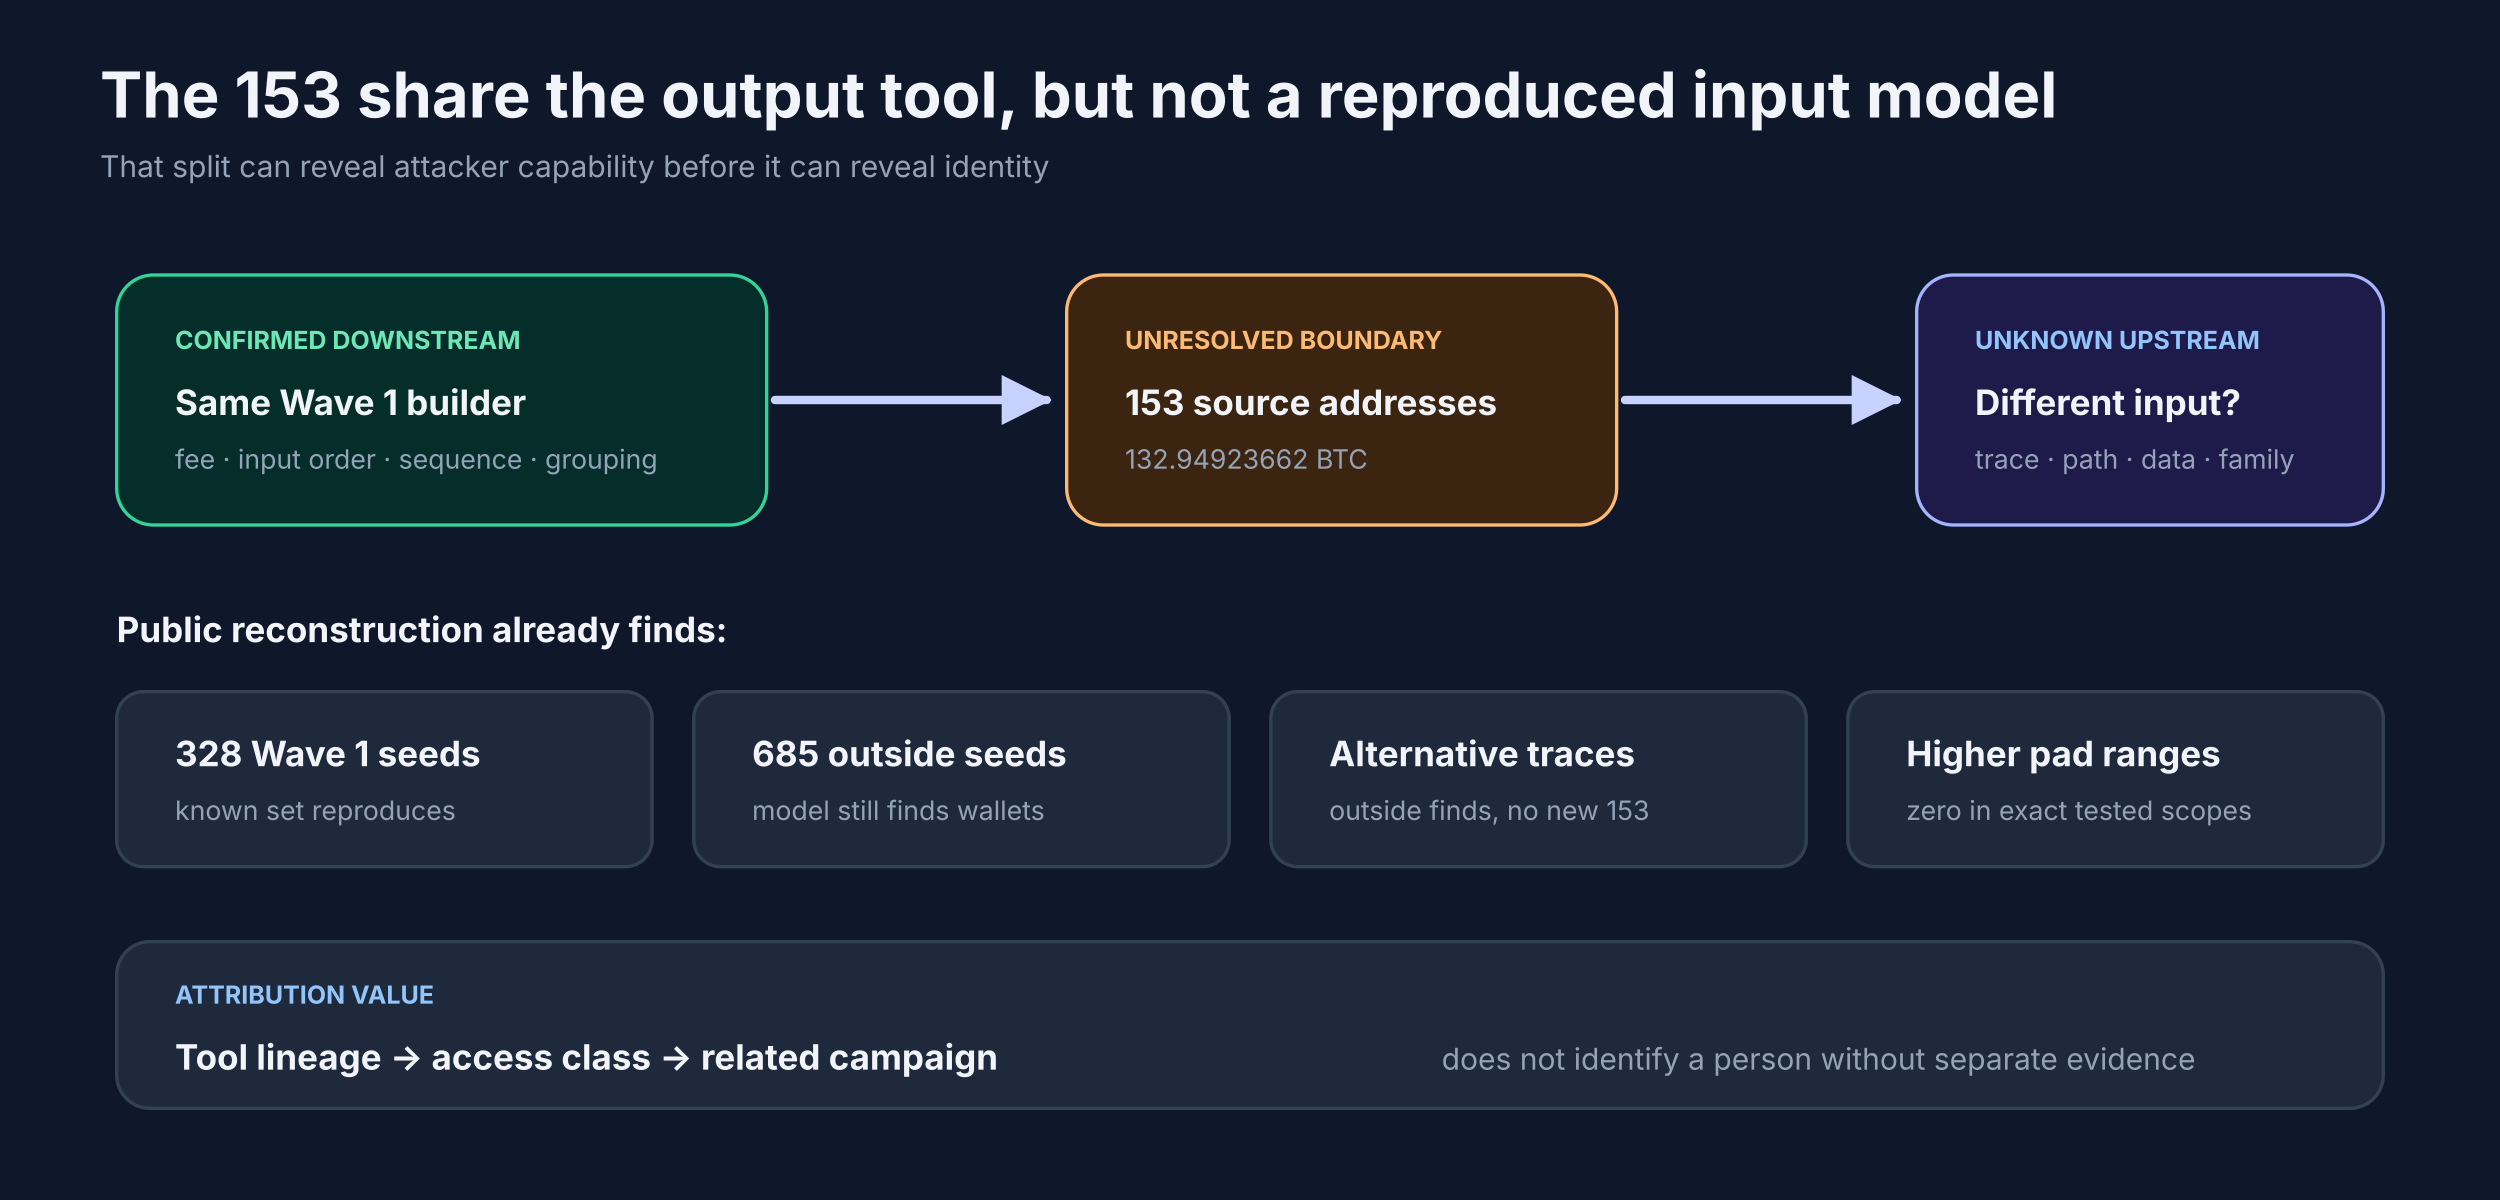
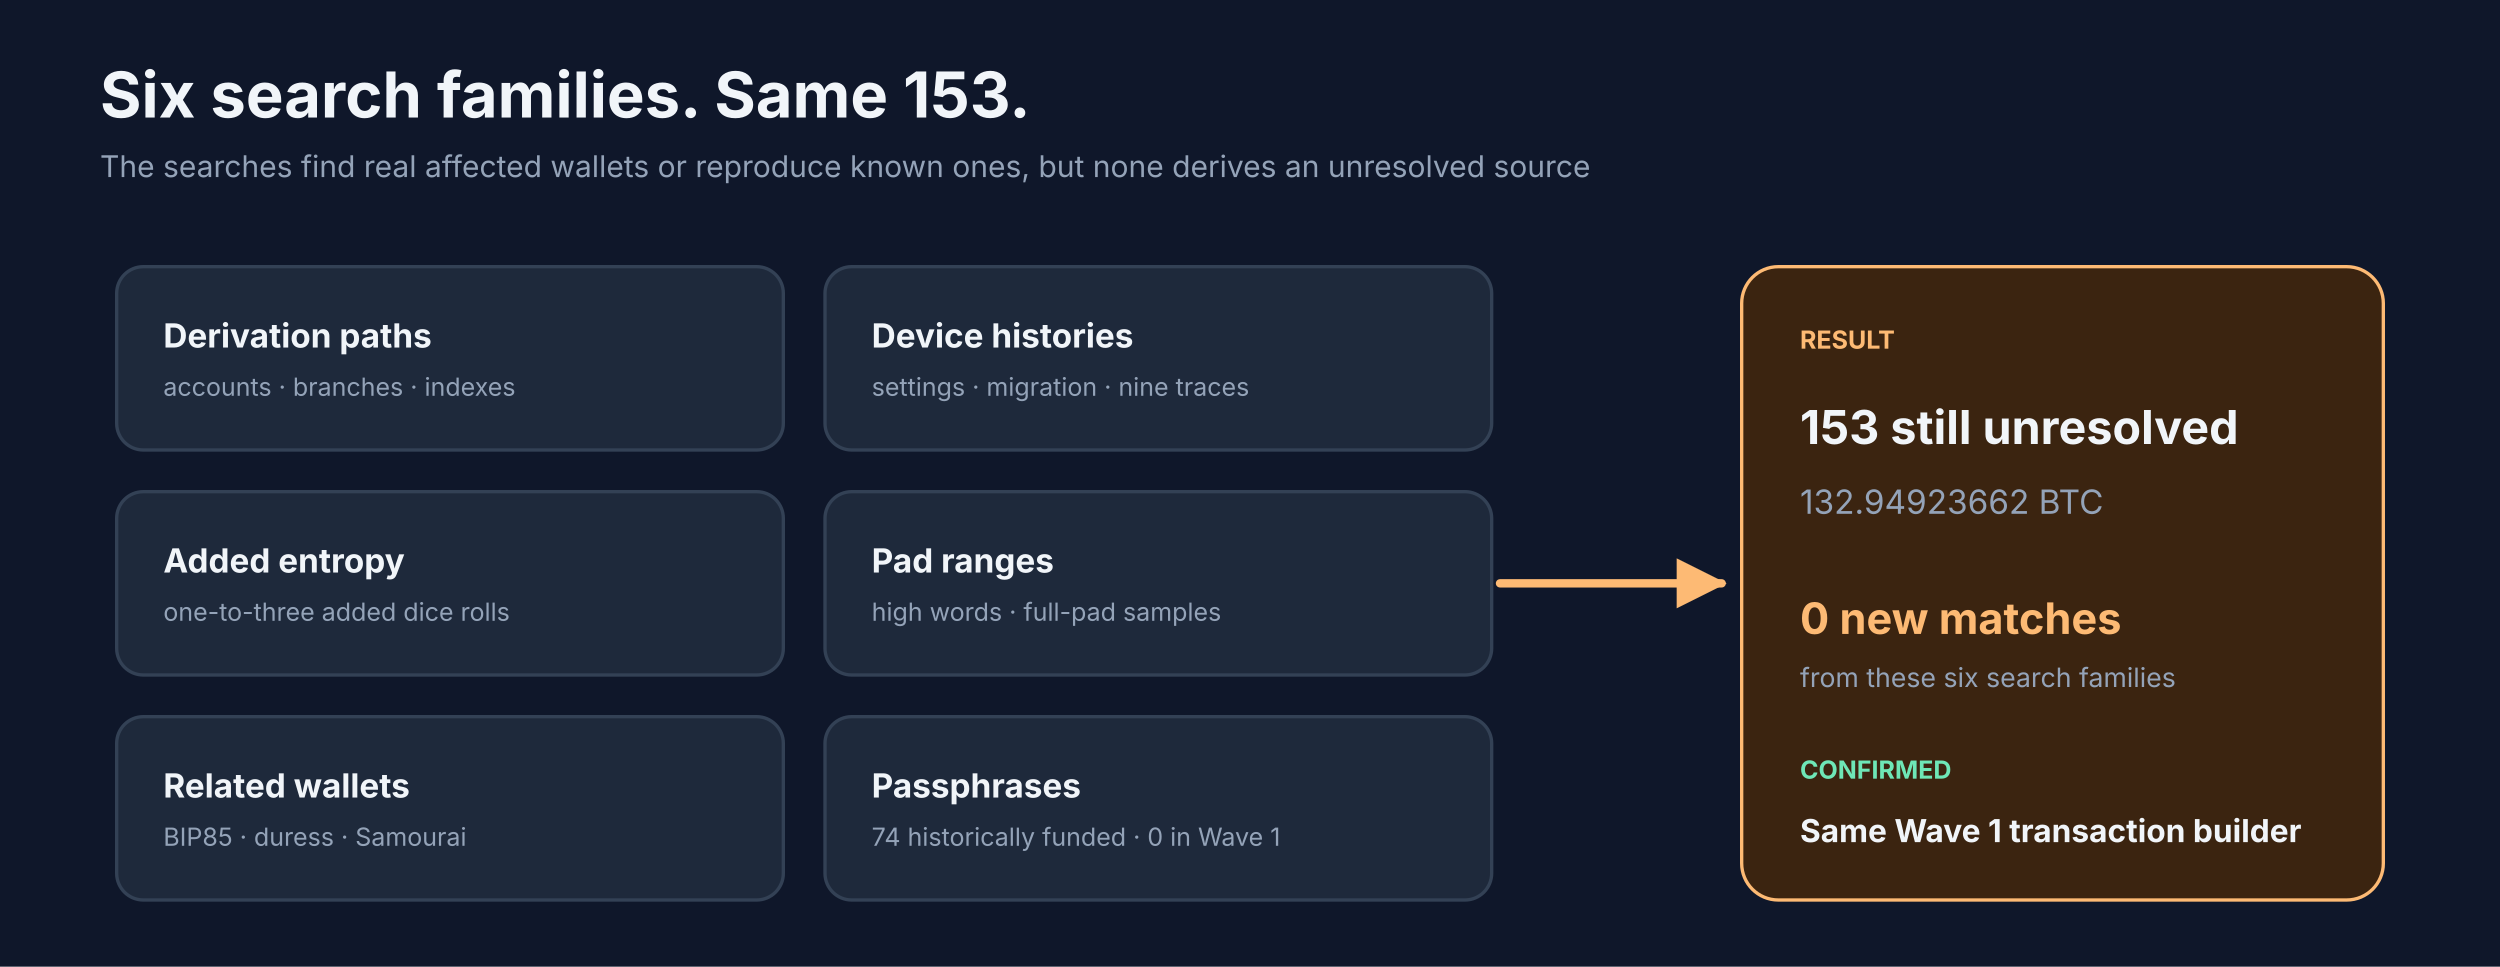
- <svg xmlns="http://www.w3.org/2000/svg" width="1500" height="720" viewBox="0 0 1500 720" role="img" aria-labelledby="title desc">
-   <rect width="1500" height="720" fill="#0f172a" />
+ <svg xmlns="http://www.w3.org/2000/svg" width="1500" height="580" viewBox="0 0 1500 580" role="img" aria-labelledby="title desc">
+   <rect width="1500" height="580" fill="#0f172a" />
  <style>text{font-family:Inter,ui-sans-serif,system-ui,sans-serif}.h{font-size:38px;font-weight:700;fill:#f1f5f9}.s{font-size:18px;fill:#94a3b8}.t{font-size:22px;font-weight:700;fill:#f1f5f9}.c{font-size:20px;font-family:"JetBrains Mono",ui-monospace,SFMono-Regular,monospace;fill:#f1f5f9}.ok{fill:#6ee7b7}.bad{fill:#fca5a5}</style>
  <defs>
-     <marker id="arr-c7d2fe" viewBox="0 0 10 10" refX="9" refY="5" markerWidth="6" markerHeight="6" orient="auto-start-reverse" markerUnits="strokeWidth">
-       <path d="M0 0L10 5L0 10z" fill="#c7d2fe" />
+     <marker id="arr-fdba74" viewBox="0 0 10 10" refX="9" refY="5" markerWidth="6" markerHeight="6" orient="auto-start-reverse" markerUnits="strokeWidth">
+       <path d="M0 0L10 5L0 10z" fill="#fdba74" />
    </marker>
  </defs>
  <text x="60" y="70.52" font-size="38" font-weight="700" fill="#f1f5f9">
-     <tspan x="60" dy="0">The 153 share the output tool, but not a reproduced input model</tspan>
+     <tspan x="60" dy="0">Six search families. Same 153.</tspan>
  </text>
  <text x="60" y="106.25" font-size="18" fill="#94a3b8">
-     <tspan x="60" dy="0">That split can reveal attacker capability before it can reveal identity</tspan>
+     <tspan x="60" dy="0">The searches find real affected wallets or reproduce known ones, but none derives an unresolved source</tspan>
  </text>
-   <rect x="70" y="165" width="390" height="150" rx="22" fill="#052e2b" stroke="#34d399" stroke-width="2" />
-   <text x="105" y="209.41" font-size="15" font-weight="700" fill="#6ee7b7">
-     <tspan x="105" dy="0">CONFIRMED DOWNSTREAM</tspan>
+   <rect x="70" y="160" width="400" height="110" rx="16" fill="#1e293b" stroke="#334155" stroke-width="2" />
+   <text x="98" y="208.53" font-size="20" font-weight="700" fill="#f1f5f9">
+     <tspan x="98" dy="0">Derivation paths</tspan>
  </text>
-   <text x="105" y="248.99" font-size="21" font-weight="700" fill="#f1f5f9">
-     <tspan x="105" dy="0">Same Wave 1 builder</tspan>
+   <text x="98" y="237.46" font-size="15" fill="#94a3b8">
+     <tspan x="98" dy="0">accounts · branches · indexes</tspan>
  </text>
-   <text x="105" y="281.22" font-size="16" fill="#94a3b8">
-     <tspan x="105" dy="0">fee · input order · sequence · grouping</tspan>
+   <rect x="495" y="160" width="400" height="110" rx="16" fill="#1e293b" stroke="#334155" stroke-width="2" />
+   <text x="523" y="208.53" font-size="20" font-weight="700" fill="#f1f5f9">
+     <tspan x="523" dy="0">Device histories</tspan>
  </text>
-   <path d="M465 240L628 240" fill="none" stroke="#c7d2fe" stroke-width="5" stroke-linecap="round" marker-end="url(#arr-c7d2fe)" />
-   <rect x="640" y="165" width="330" height="150" rx="22" fill="#3b2410" stroke="#fdba74" stroke-width="2" />
-   <text x="675" y="209.41" font-size="15" font-weight="700" fill="#fdba74">
-     <tspan x="675" dy="0">UNRESOLVED BOUNDARY</tspan>
+   <text x="523" y="237.46" font-size="15" fill="#94a3b8">
+     <tspan x="523" dy="0">settings · migration · nine traces</tspan>
  </text>
-   <text x="675" y="248.99" font-size="21" font-weight="700" fill="#f1f5f9">
-     <tspan x="675" dy="0">153 source addresses</tspan>
+   <rect x="70" y="295" width="400" height="110" rx="16" fill="#1e293b" stroke="#334155" stroke-width="2" />
+   <text x="98" y="343.53" font-size="20" font-weight="700" fill="#f1f5f9">
+     <tspan x="98" dy="0">Added entropy</tspan>
  </text>
-   <text x="675" y="281.22" font-size="16" fill="#94a3b8">
-     <tspan x="675" dy="0">132.94923662 BTC</tspan>
+   <text x="98" y="372.46" font-size="15" fill="#94a3b8">
+     <tspan x="98" dy="0">one-to-three added dice rolls</tspan>
  </text>
-   <path d="M975 240L1138 240" fill="none" stroke="#c7d2fe" stroke-width="5" stroke-linecap="round" marker-end="url(#arr-c7d2fe)" />
-   <rect x="1150" y="165" width="280" height="150" rx="22" fill="#1e1b4b" stroke="#a5b4fc" stroke-width="2" />
-   <text x="1185" y="209.41" font-size="15" font-weight="700" fill="#93c5fd">
-     <tspan x="1185" dy="0">UNKNOWN UPSTREAM</tspan>
+   <rect x="495" y="295" width="400" height="110" rx="16" fill="#1e293b" stroke="#334155" stroke-width="2" />
+   <text x="523" y="343.53" font-size="20" font-weight="700" fill="#f1f5f9">
+     <tspan x="523" dy="0">Pad ranges</tspan>
  </text>
-   <text x="1185" y="248.99" font-size="21" font-weight="700" fill="#f1f5f9">
-     <tspan x="1185" dy="0">Different input?</tspan>
+   <text x="523" y="372.46" font-size="15" fill="#94a3b8">
+     <tspan x="523" dy="0">high words · full-pad samples</tspan>
  </text>
-   <text x="1185" y="281.22" font-size="16" fill="#94a3b8">
-     <tspan x="1185" dy="0">trace · path · data · family</tspan>
+   <rect x="70" y="430" width="400" height="110" rx="16" fill="#1e293b" stroke="#334155" stroke-width="2" />
+   <text x="98" y="478.53" font-size="20" font-weight="700" fill="#f1f5f9">
+     <tspan x="98" dy="0">Related wallets</tspan>
  </text>
-   <text x="70" y="385.29" font-size="21" font-weight="700" fill="#f1f5f9">
-     <tspan x="70" dy="0">Public reconstruction already finds:</tspan>
+   <text x="98" y="507.46" font-size="15" fill="#94a3b8">
+     <tspan x="98" dy="0">BIP85 · duress · Samourai</tspan>
  </text>
-   <rect x="70" y="415" width="321.25" height="105" rx="16" fill="#1e293b" stroke="#334155" stroke-width="2" />
-   <text x="105" y="459.74" font-size="21" font-weight="700" fill="#f1f5f9">
-     <tspan x="105" dy="0">328 Wave 1 seeds</tspan>
+   <rect x="495" y="430" width="400" height="110" rx="16" fill="#1e293b" stroke="#334155" stroke-width="2" />
+   <text x="523" y="478.53" font-size="20" font-weight="700" fill="#f1f5f9">
+     <tspan x="523" dy="0">Passphrases</tspan>
  </text>
-   <text x="105" y="491.97" font-size="16" fill="#94a3b8">
-     <tspan x="105" dy="0">known set reproduces</tspan>
+   <text x="523" y="507.46" font-size="15" fill="#94a3b8">
+     <tspan x="523" dy="0">74 historically funded · 0 in Wave 1</tspan>
  </text>
-   <rect x="416.25" y="415" width="321.25" height="105" rx="16" fill="#1e293b" stroke="#334155" stroke-width="2" />
-   <text x="451.25" y="459.74" font-size="21" font-weight="700" fill="#f1f5f9">
-     <tspan x="451.25" dy="0">685 outside seeds</tspan>
+   <path d="M900 350L1033 350" fill="none" stroke="#fdba74" stroke-width="5" stroke-linecap="round" marker-end="url(#arr-fdba74)" />
+   <rect x="1045" y="160" width="385" height="380" rx="22" fill="#3b2410" stroke="#fdba74" stroke-width="2" />
+   <text x="1080" y="209.21" font-size="15" font-weight="700" fill="#fdba74">
+     <tspan x="1080" dy="0">RESULT</tspan>
  </text>
-   <text x="451.25" y="491.97" font-size="16" fill="#94a3b8">
-     <tspan x="451.25" dy="0">model still finds wallets</tspan>
+   <text x="1080" y="266.39" font-size="28" font-weight="700" fill="#f1f5f9">
+     <tspan x="1080" dy="0">153 still unresolved</tspan>
  </text>
-   <rect x="762.5" y="415" width="321.25" height="105" rx="16" fill="#1e293b" stroke="#334155" stroke-width="2" />
-   <text x="797.5" y="459.74" font-size="21" font-weight="700" fill="#f1f5f9">
-     <tspan x="797.5" dy="0">Alternative traces</tspan>
+   <text x="1080" y="308.28" font-size="20" fill="#94a3b8">
+     <tspan x="1080" dy="0">132.94923662 BTC</tspan>
  </text>
-   <text x="797.5" y="491.97" font-size="16" fill="#94a3b8">
-     <tspan x="797.5" dy="0">outside finds, no new 153</tspan>
+   <text x="1080" y="380.36" font-size="26" font-weight="700" fill="#fdba74">
+     <tspan x="1080" dy="0">0 new matches</tspan>
  </text>
-   <rect x="1108.75" y="415" width="321.25" height="105" rx="16" fill="#1e293b" stroke="#334155" stroke-width="2" />
-   <text x="1143.75" y="459.74" font-size="21" font-weight="700" fill="#f1f5f9">
-     <tspan x="1143.75" dy="0">Higher pad ranges</tspan>
+   <text x="1080" y="412.22" font-size="16" fill="#94a3b8">
+     <tspan x="1080" dy="0">from these six search families</tspan>
  </text>
-   <text x="1143.75" y="491.97" font-size="16" fill="#94a3b8">
-     <tspan x="1143.75" dy="0">zero in exact tested scopes</tspan>
+   <text x="1080" y="467.21" font-size="15" font-weight="700" fill="#6ee7b7">
+     <tspan x="1080" dy="0">CONFIRMED</tspan>
  </text>
-   <rect x="70" y="565" width="1360" height="100" rx="20" fill="#1e293b" stroke="#334155" stroke-width="2" />
-   <text x="105" y="602.21" font-size="15" font-weight="700" fill="#93c5fd">
-     <tspan x="105" dy="0">ATTRIBUTION VALUE</tspan>
-   </text>
-   <text x="105" y="641.79" font-size="21" font-weight="700" fill="#f1f5f9">
-     <tspan x="105" dy="0">Tool lineage → access class → related campaign</tspan>
-   </text>
-   <text x="865" y="641.79" font-size="18" fill="#94a3b8">
-     <tspan x="865" dy="0">does not identify a person without separate evidence</tspan>
+   <text x="1080" y="505.26" font-size="19" font-weight="700" fill="#f1f5f9">
+     <tspan x="1080" dy="0">Same Wave 1 transaction builder</tspan>
  </text>
</svg>
